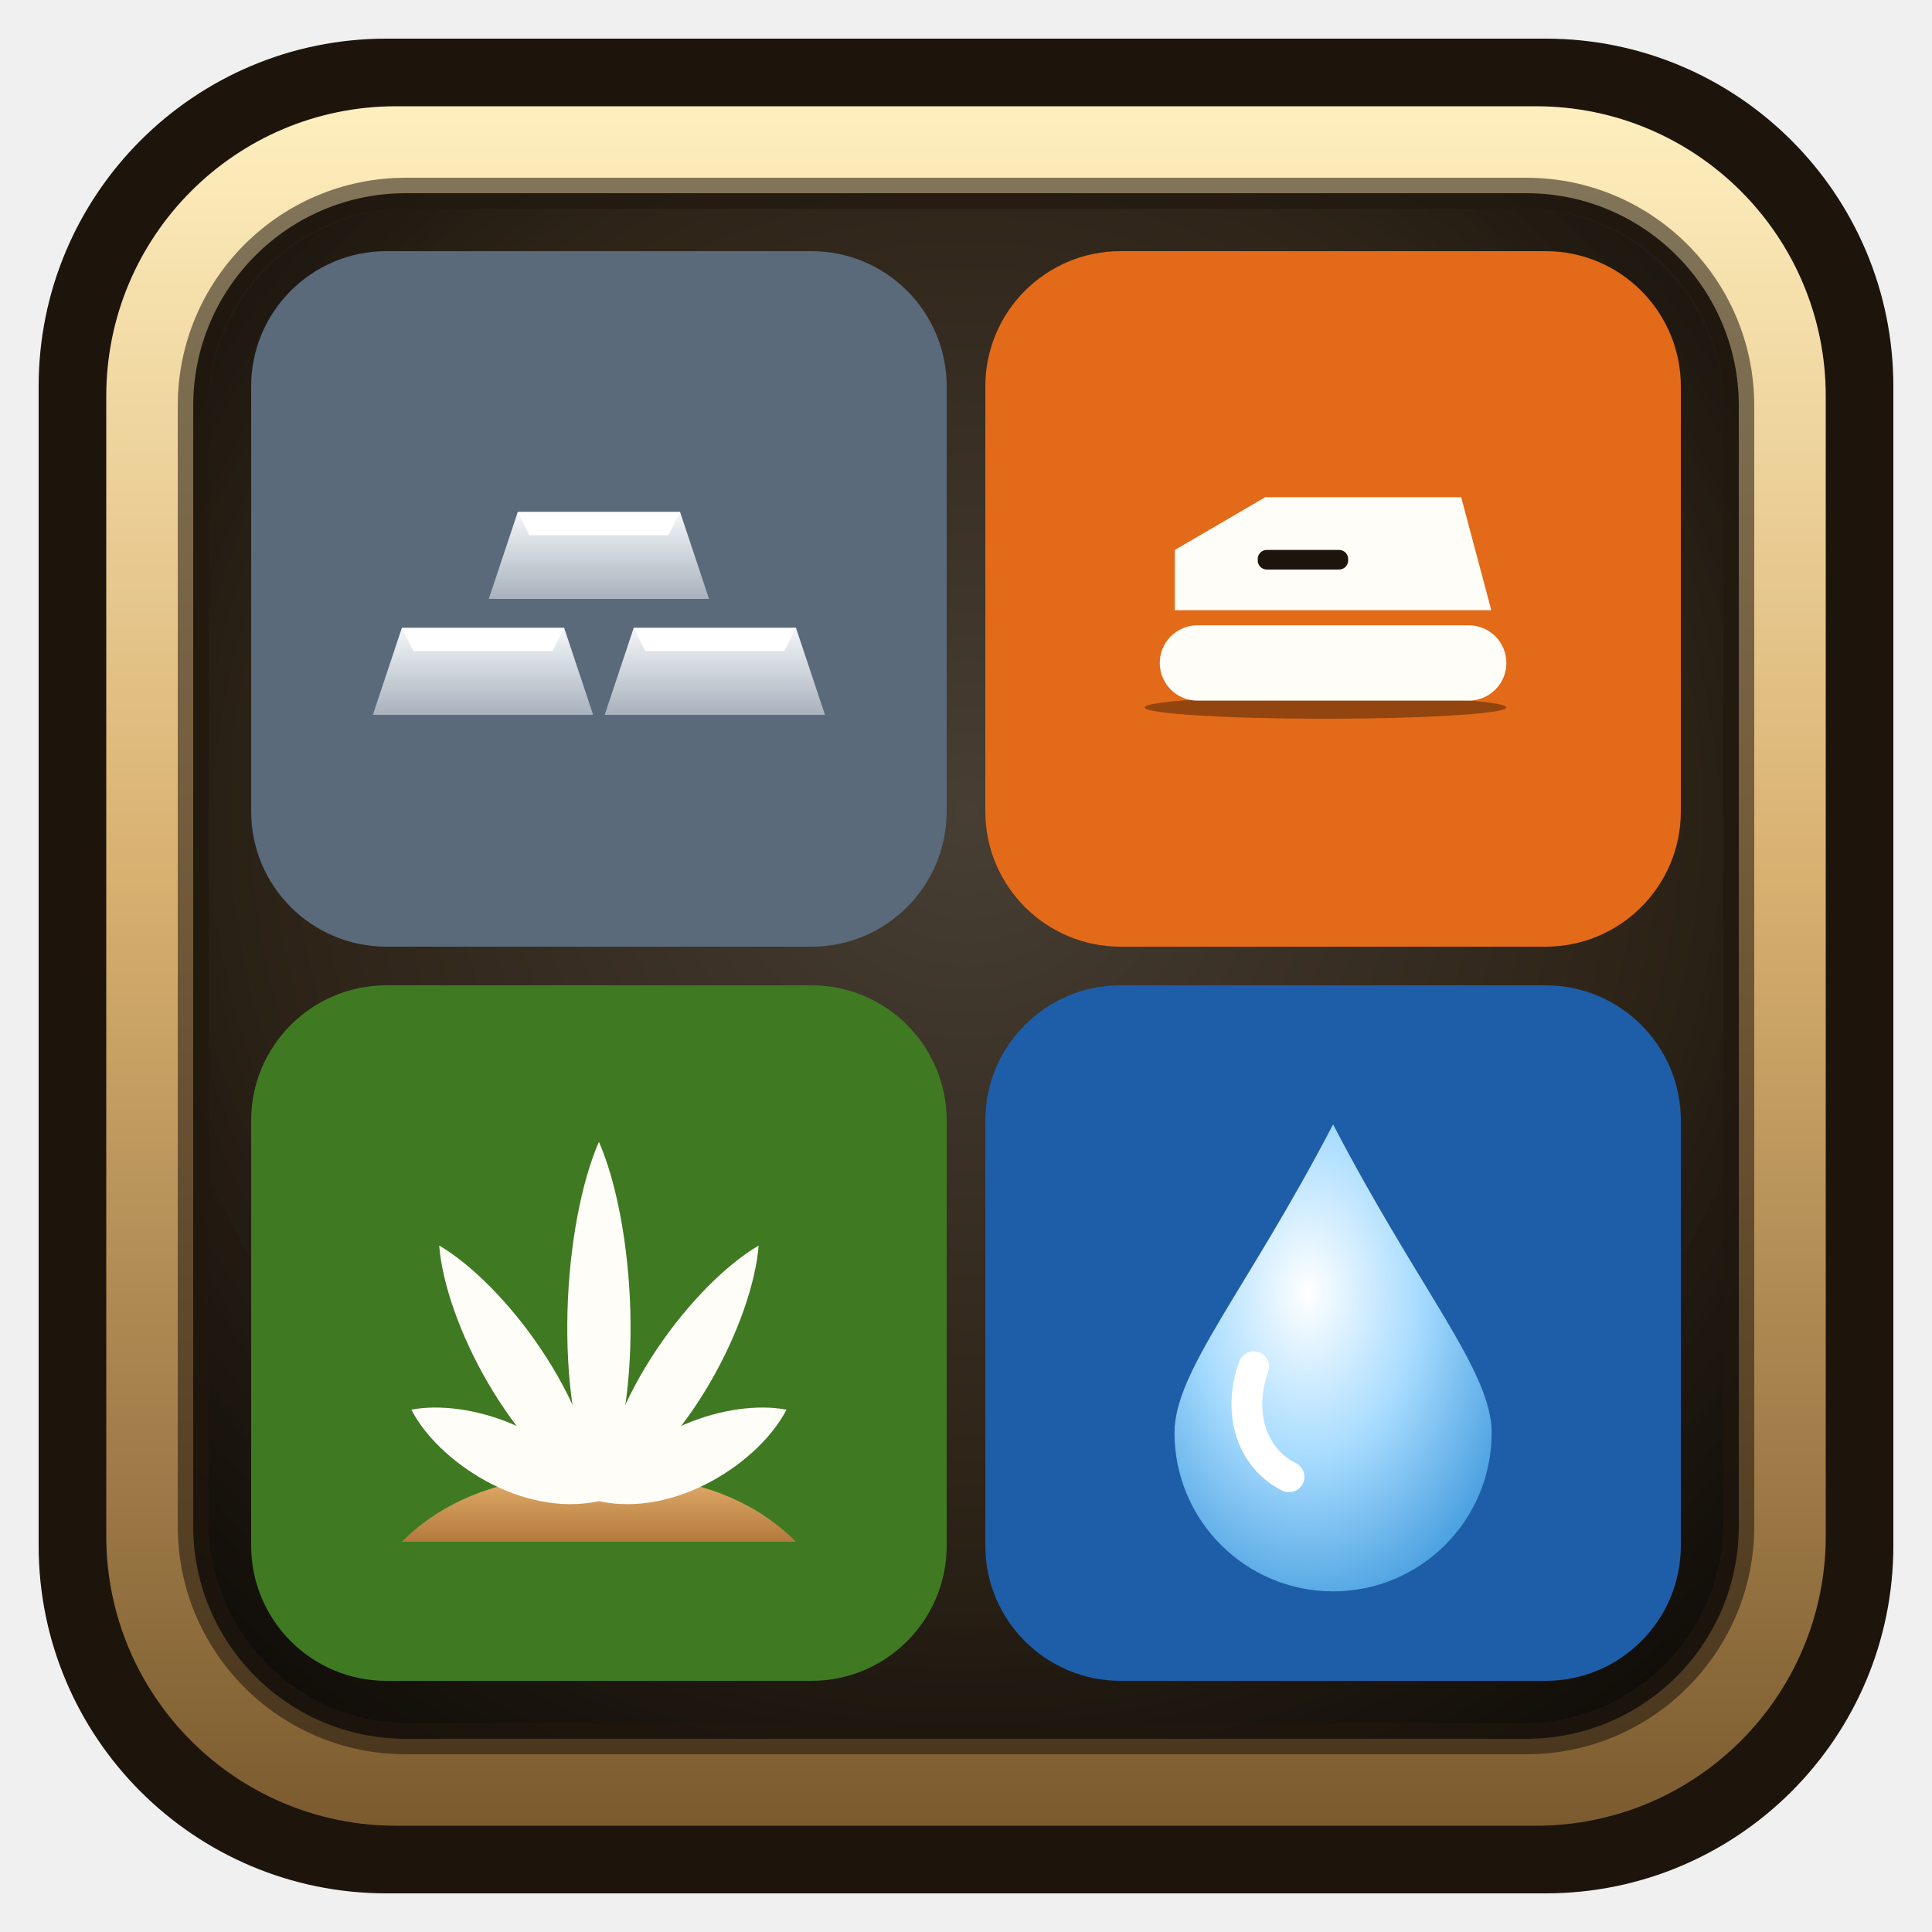
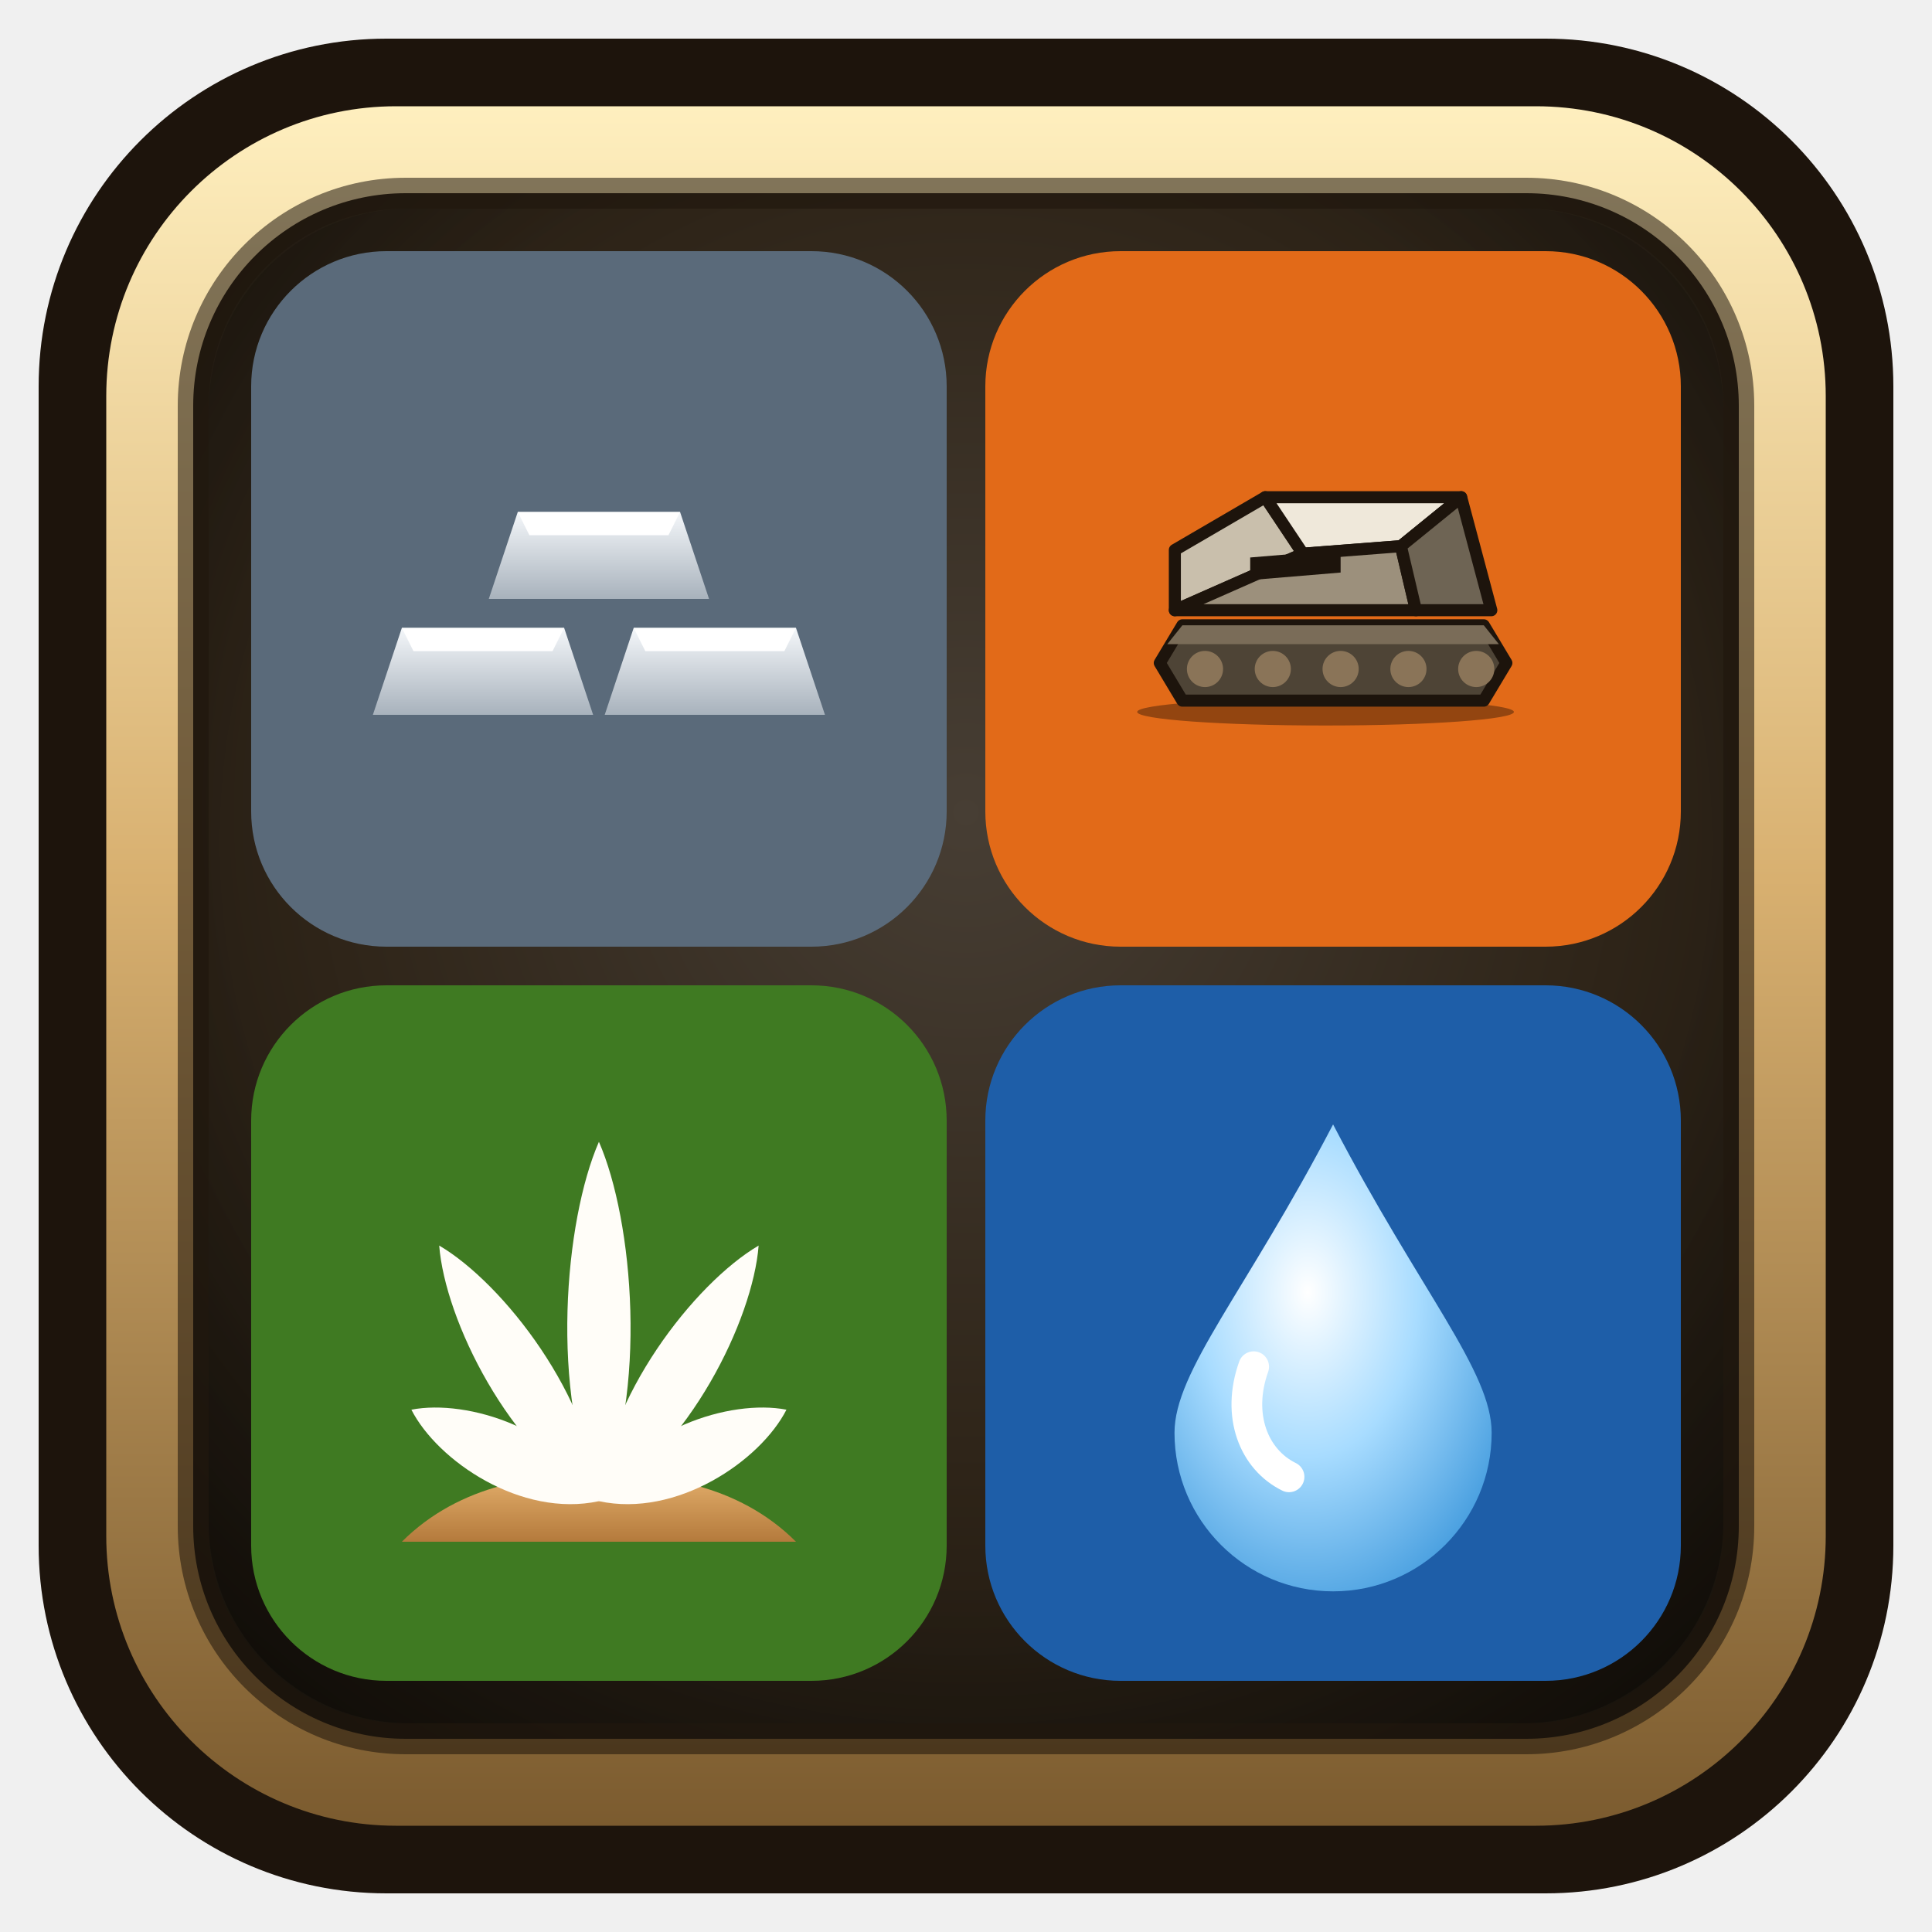
<svg xmlns="http://www.w3.org/2000/svg" viewBox="0 0 100 100" width="100" height="100">
  <defs>
    <linearGradient id="p0" x1="0" y1="0" x2="0" y2="1">
      <stop offset="0.00" stop-color="#e2ad6a" />
      <stop offset="1.00" stop-color="#b47a3c" />
    </linearGradient>
    <radialGradient id="p1" cx="42%" cy="36%" r="70%">
      <stop offset="0.00" stop-color="#ffffff" />
      <stop offset="0.50" stop-color="#a8dcff" />
      <stop offset="1.00" stop-color="#4aa0e0" />
    </radialGradient>
  </defs>
  <g transform="translate(0.0,0.0) scale(1)">
    <defs>
      <radialGradient id="res-any-standard-face" cx=".5" cy=".4" r=".72">
        <stop offset="0" stop-color="#473e34" />
        <stop offset=".6" stop-color="#2e2418" />
        <stop offset="1" stop-color="#19140d" />
      </radialGradient>
      <linearGradient id="res-any-standard-rim" x1="0" y1="0" x2="0" y2="1">
        <stop offset="0" stop-color="#fff0c0" />
        <stop offset=".45" stop-color="#d8b070" />
        <stop offset="1" stop-color="#7a5a2e" />
      </linearGradient>
      <radialGradient id="res-any-standard-inner" cx=".5" cy=".42" r=".7">
        <stop offset=".68" stop-color="#000" stop-opacity="0" />
        <stop offset="1" stop-color="#000" stop-opacity=".3" />
      </radialGradient>
    </defs>
    <rect x="2" y="2" width="96" height="96" rx="18" fill="#1d140c" />
    <rect x="5.5" y="5.5" width="89" height="89" rx="15" fill="url(#res-any-standard-rim)" />
    <rect x="10" y="10" width="80" height="80" rx="11" fill="url(#res-any-standard-face)" stroke="#1d140c" stroke-opacity=".55" stroke-width="1.6" />
    <rect x="10.8" y="10.8" width="78.4" height="78.4" rx="10.4" fill="url(#res-any-standard-inner)" />
    <rect x="13" y="13" width="36" height="36" rx="7" fill="#5a6a7a" />
    <g transform="translate(16 16) scale(.3)">
      <defs>
        <linearGradient id="as-pl-front" x1="0" y1="0" x2="0" y2="1">
          <stop offset="0" stop-color="#f4f7fa" />
          <stop offset="1" stop-color="#a8b2bc" />
        </linearGradient>
      </defs>
      <path d="M11 70L16 55H44L49 70Z" fill="url(#as-pl-front)" />
      <path d="M16 55H44L42 59H18Z" fill="#ffffff" />
      <path d="M51 70L56 55H84L89 70Z" fill="url(#as-pl-front)" />
      <path d="M56 55H84L82 59H58Z" fill="#ffffff" />
      <path d="M31 50L36 35H64L69 50Z" fill="url(#as-pl-front)" />
      <path d="M36 35H64L62 39H38Z" fill="#ffffff" />
    </g>
    <rect x="51" y="13" width="36" height="36" rx="7" fill="#e26a18" />
    <g transform="translate(54 16) scale(.3)">
      <g transform="translate(50 50) scale(1.3) translate(-51 -56)">
-         <ellipse cx="50" cy="70.4" rx="24" ry="1.5" fill="#000" opacity=".35" />
-         <path d="M30 57.5 V49.5 L42 42.5 H68 L72 57.5Z" fill="#fffdf8" />
-         <rect x="41" y="49.5" width="12" height="2.6" rx="1.2" fill="#1d140c" />
-         <rect x="28" y="59.5" width="46" height="10" rx="5" fill="#fffdf8" />
+         <ellipse cx="50" cy="71" rx="25" ry="1.8" fill="#000" opacity=".35" />
+         <polygon points="30,57.5 30,49.5 42,42.5 47,50" fill="#c9bfac" stroke="#1d140c" stroke-width="1.6" stroke-linejoin="round" />
+         <polygon points="42,42.5 68,42.5 60,49 47,50" fill="#efe8da" stroke="#1d140c" stroke-width="1.6" stroke-linejoin="round" />
+         <polygon points="47,50 60,49 62,57.5 30,57.5" fill="#9c907c" stroke="#1d140c" stroke-width="1.6" stroke-linejoin="round" />
+         <polygon points="60,49 68,42.5 72,57.5 62,57.5" fill="#6e6454" stroke="#1d140c" stroke-width="1.6" stroke-linejoin="round" />
+         <polygon points="40,50.5 52,49.5 52,52.5 40,53.5" fill="#1d140c" />
+         <polygon points="28,64.5 31,59.5 71,59.5 74,64.5 71,69.5 31,69.5" fill="#4e4436" stroke="#1d140c" stroke-width="1.6" stroke-linejoin="round" />
+         <polygon points="31,59.5 71,59.5 73,62 29,62" fill="#7a6c58" />
+         <circle cx="34" cy="65.3" r="2.4" fill="#8a7458" />
+         <circle cx="43" cy="65.3" r="2.4" fill="#8a7458" />
+         <circle cx="52" cy="65.3" r="2.4" fill="#8a7458" />
+         <circle cx="61" cy="65.3" r="2.4" fill="#8a7458" />
+         <circle cx="70" cy="65.3" r="2.4" fill="#8a7458" />
      </g>
    </g>
    <rect x="13" y="51" width="36" height="36" rx="7" fill="#3f7a22" />
    <g transform="translate(16 54) scale(.3)">
      <path d="M16 86C26 76 40 74 50 75C60 74 74 76 84 86Z" fill="url(#p0)" />
      <path transform="translate(50 79) rotate(-64)" d="M0 0C8.5 -10.8 5.95 -28.1 0 -36C-5.95 -28.1 -8.5 -10.8 0 0Z" fill="#fffdf8" />
      <path transform="translate(50 79) rotate(-32)" d="M0 0C8.5 -15.6 5.95 -40.6 0 -52C-5.95 -40.6 -8.5 -15.6 0 0Z" fill="#fffdf8" />
      <path transform="translate(50 79) rotate(0)" d="M0 0C8.5 -18.6 5.95 -48.4 0 -62C-5.95 -48.4 -8.5 -18.6 0 0Z" fill="#fffdf8" />
      <path transform="translate(50 79) rotate(32)" d="M0 0C8.5 -15.6 5.95 -40.6 0 -52C-5.95 -40.6 -8.5 -15.6 0 0Z" fill="#fffdf8" />
      <path transform="translate(50 79) rotate(64)" d="M0 0C8.5 -10.8 5.95 -28.1 0 -36C-5.95 -28.1 -8.5 -10.8 0 0Z" fill="#fffdf8" />
    </g>
    <rect x="51" y="51" width="36" height="36" rx="7" fill="#1e5ea8" />
    <g transform="translate(54 54) scale(.3)">
      <path d="M50 14.0C65.048 42.88 77.36 56.56 77.36 67.2A27.36 27.36 0 0 1 22.64 67.2C22.64 56.56 34.952 42.88 50 14.0Z" fill="url(#p1)" stroke-linejoin="round" stroke-linecap="round" />
      <path d="M36.3 55.8C33.3 64.2 36.3 71.8 42.4 74.8" fill="none" stroke="#ffffff" stroke-width="5.3" stroke-linecap="round" />
    </g>
  </g>
</svg>
